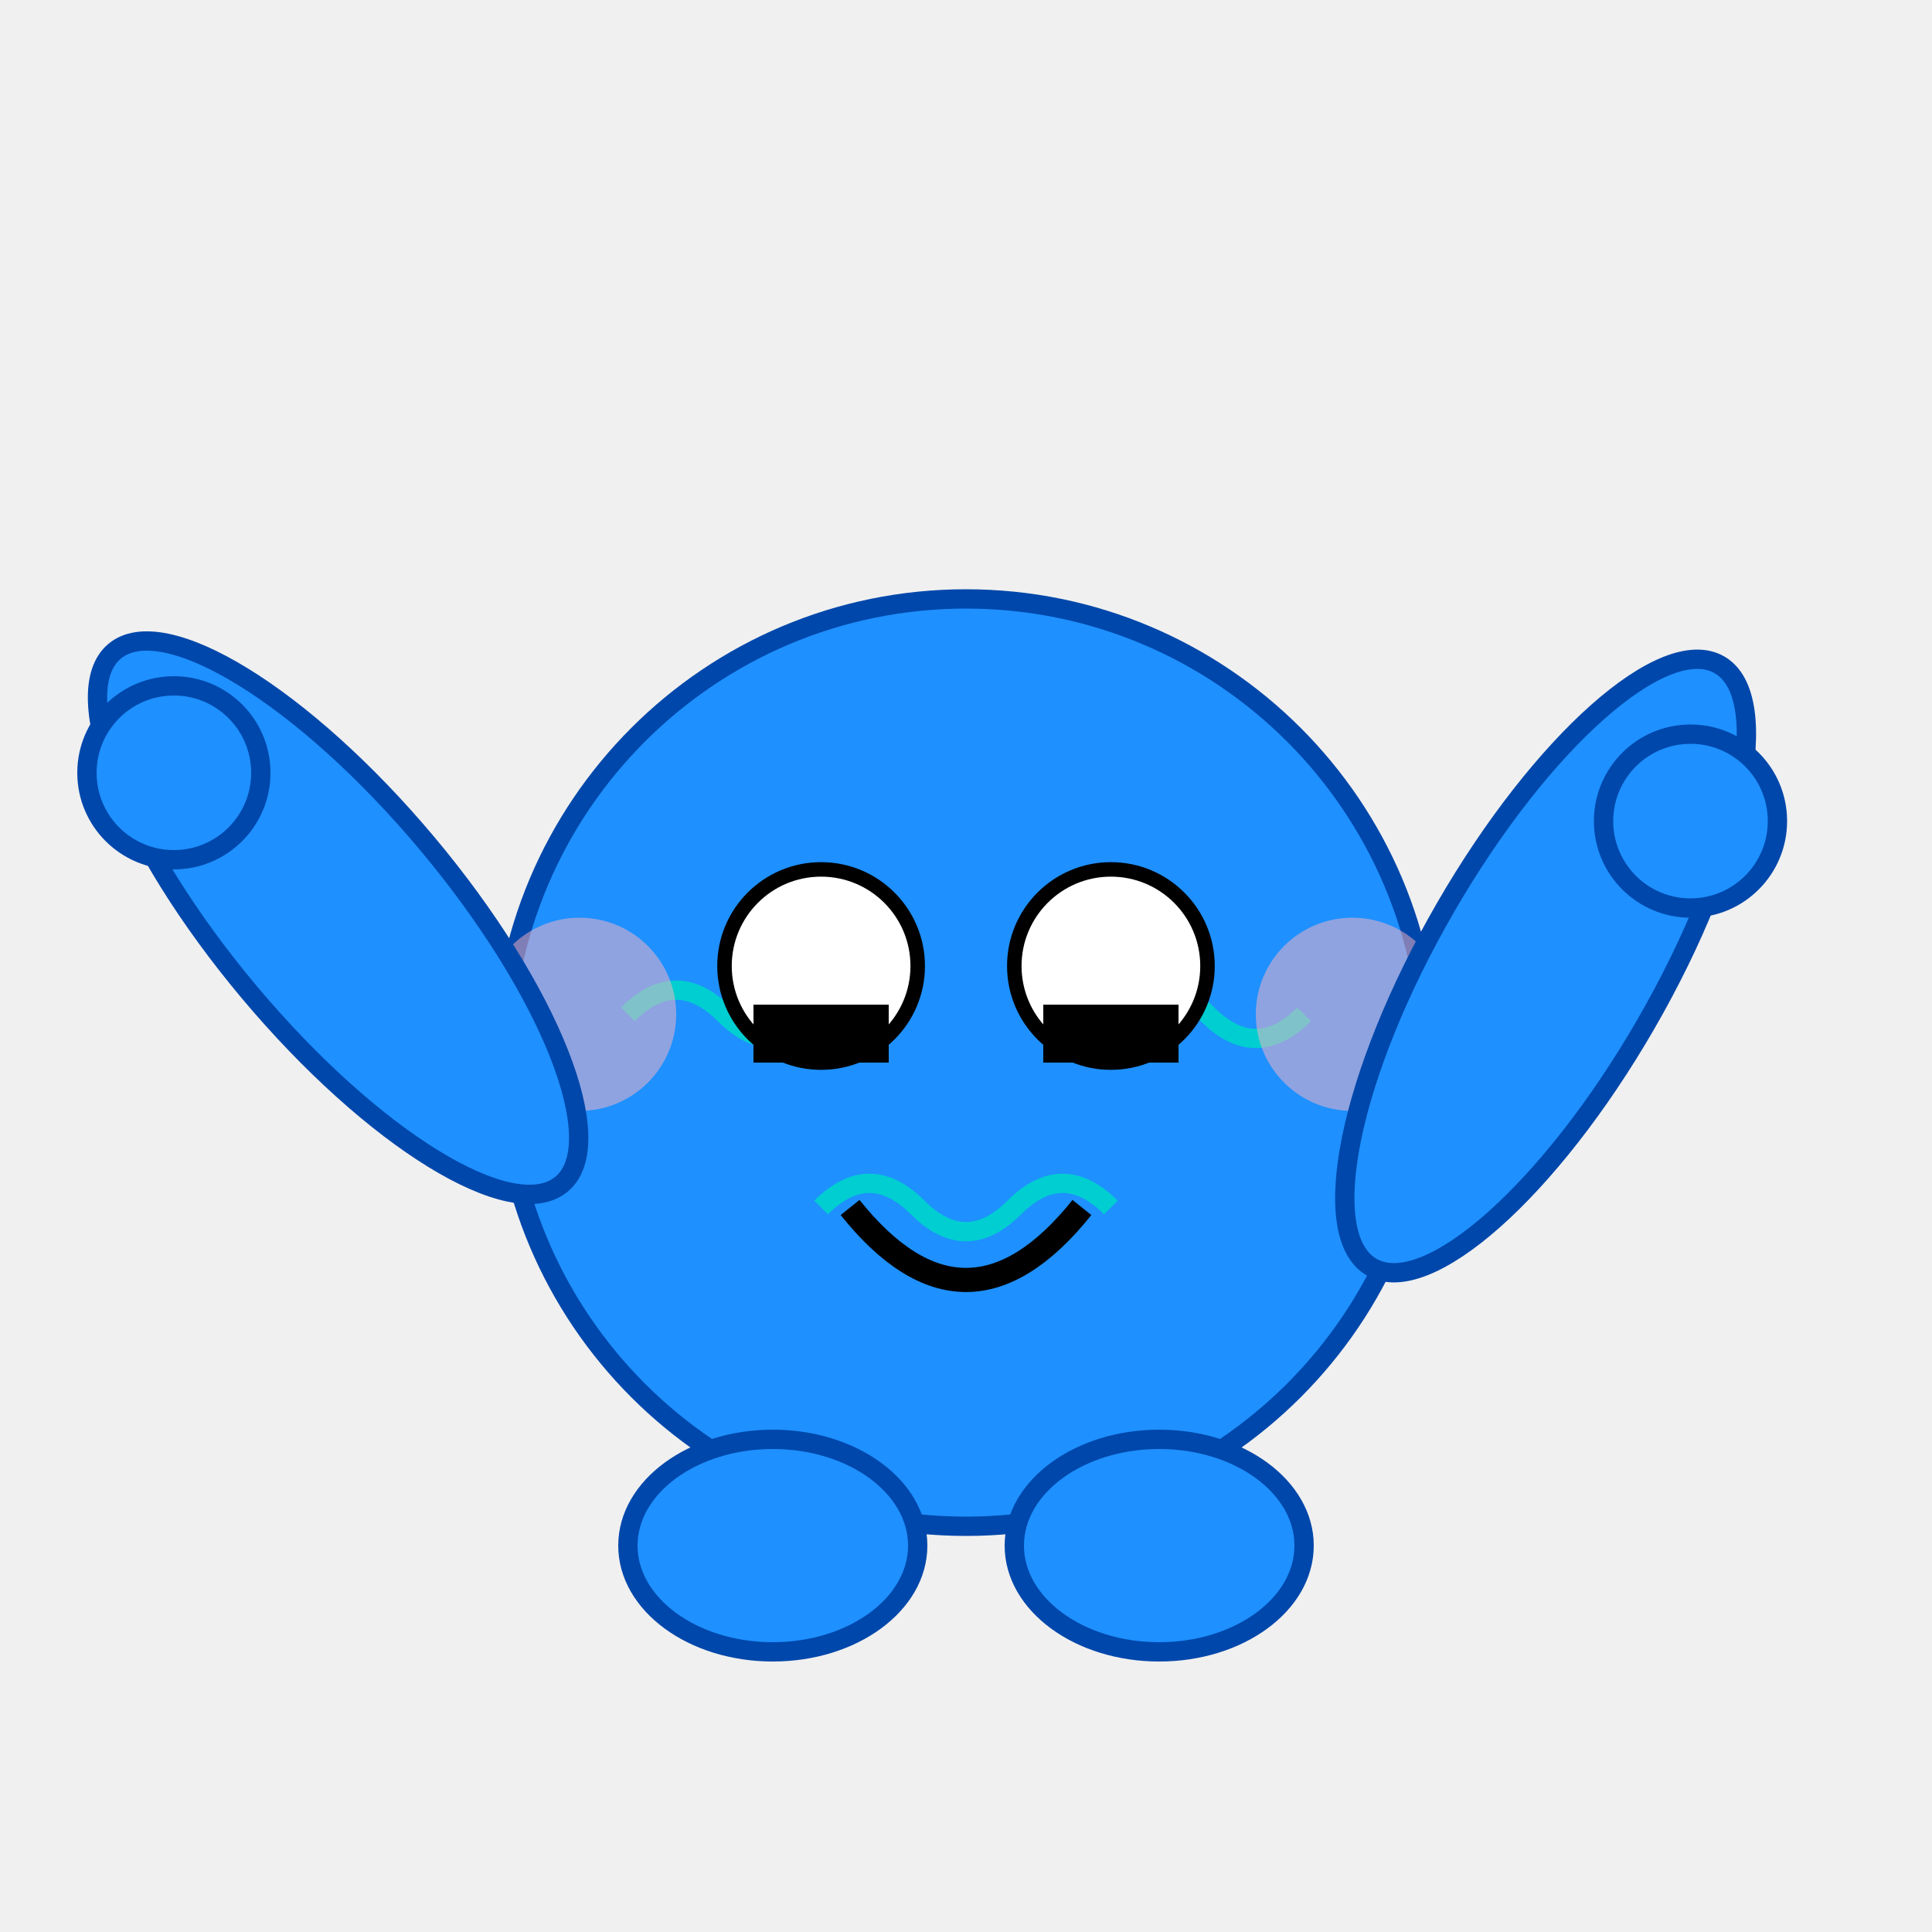
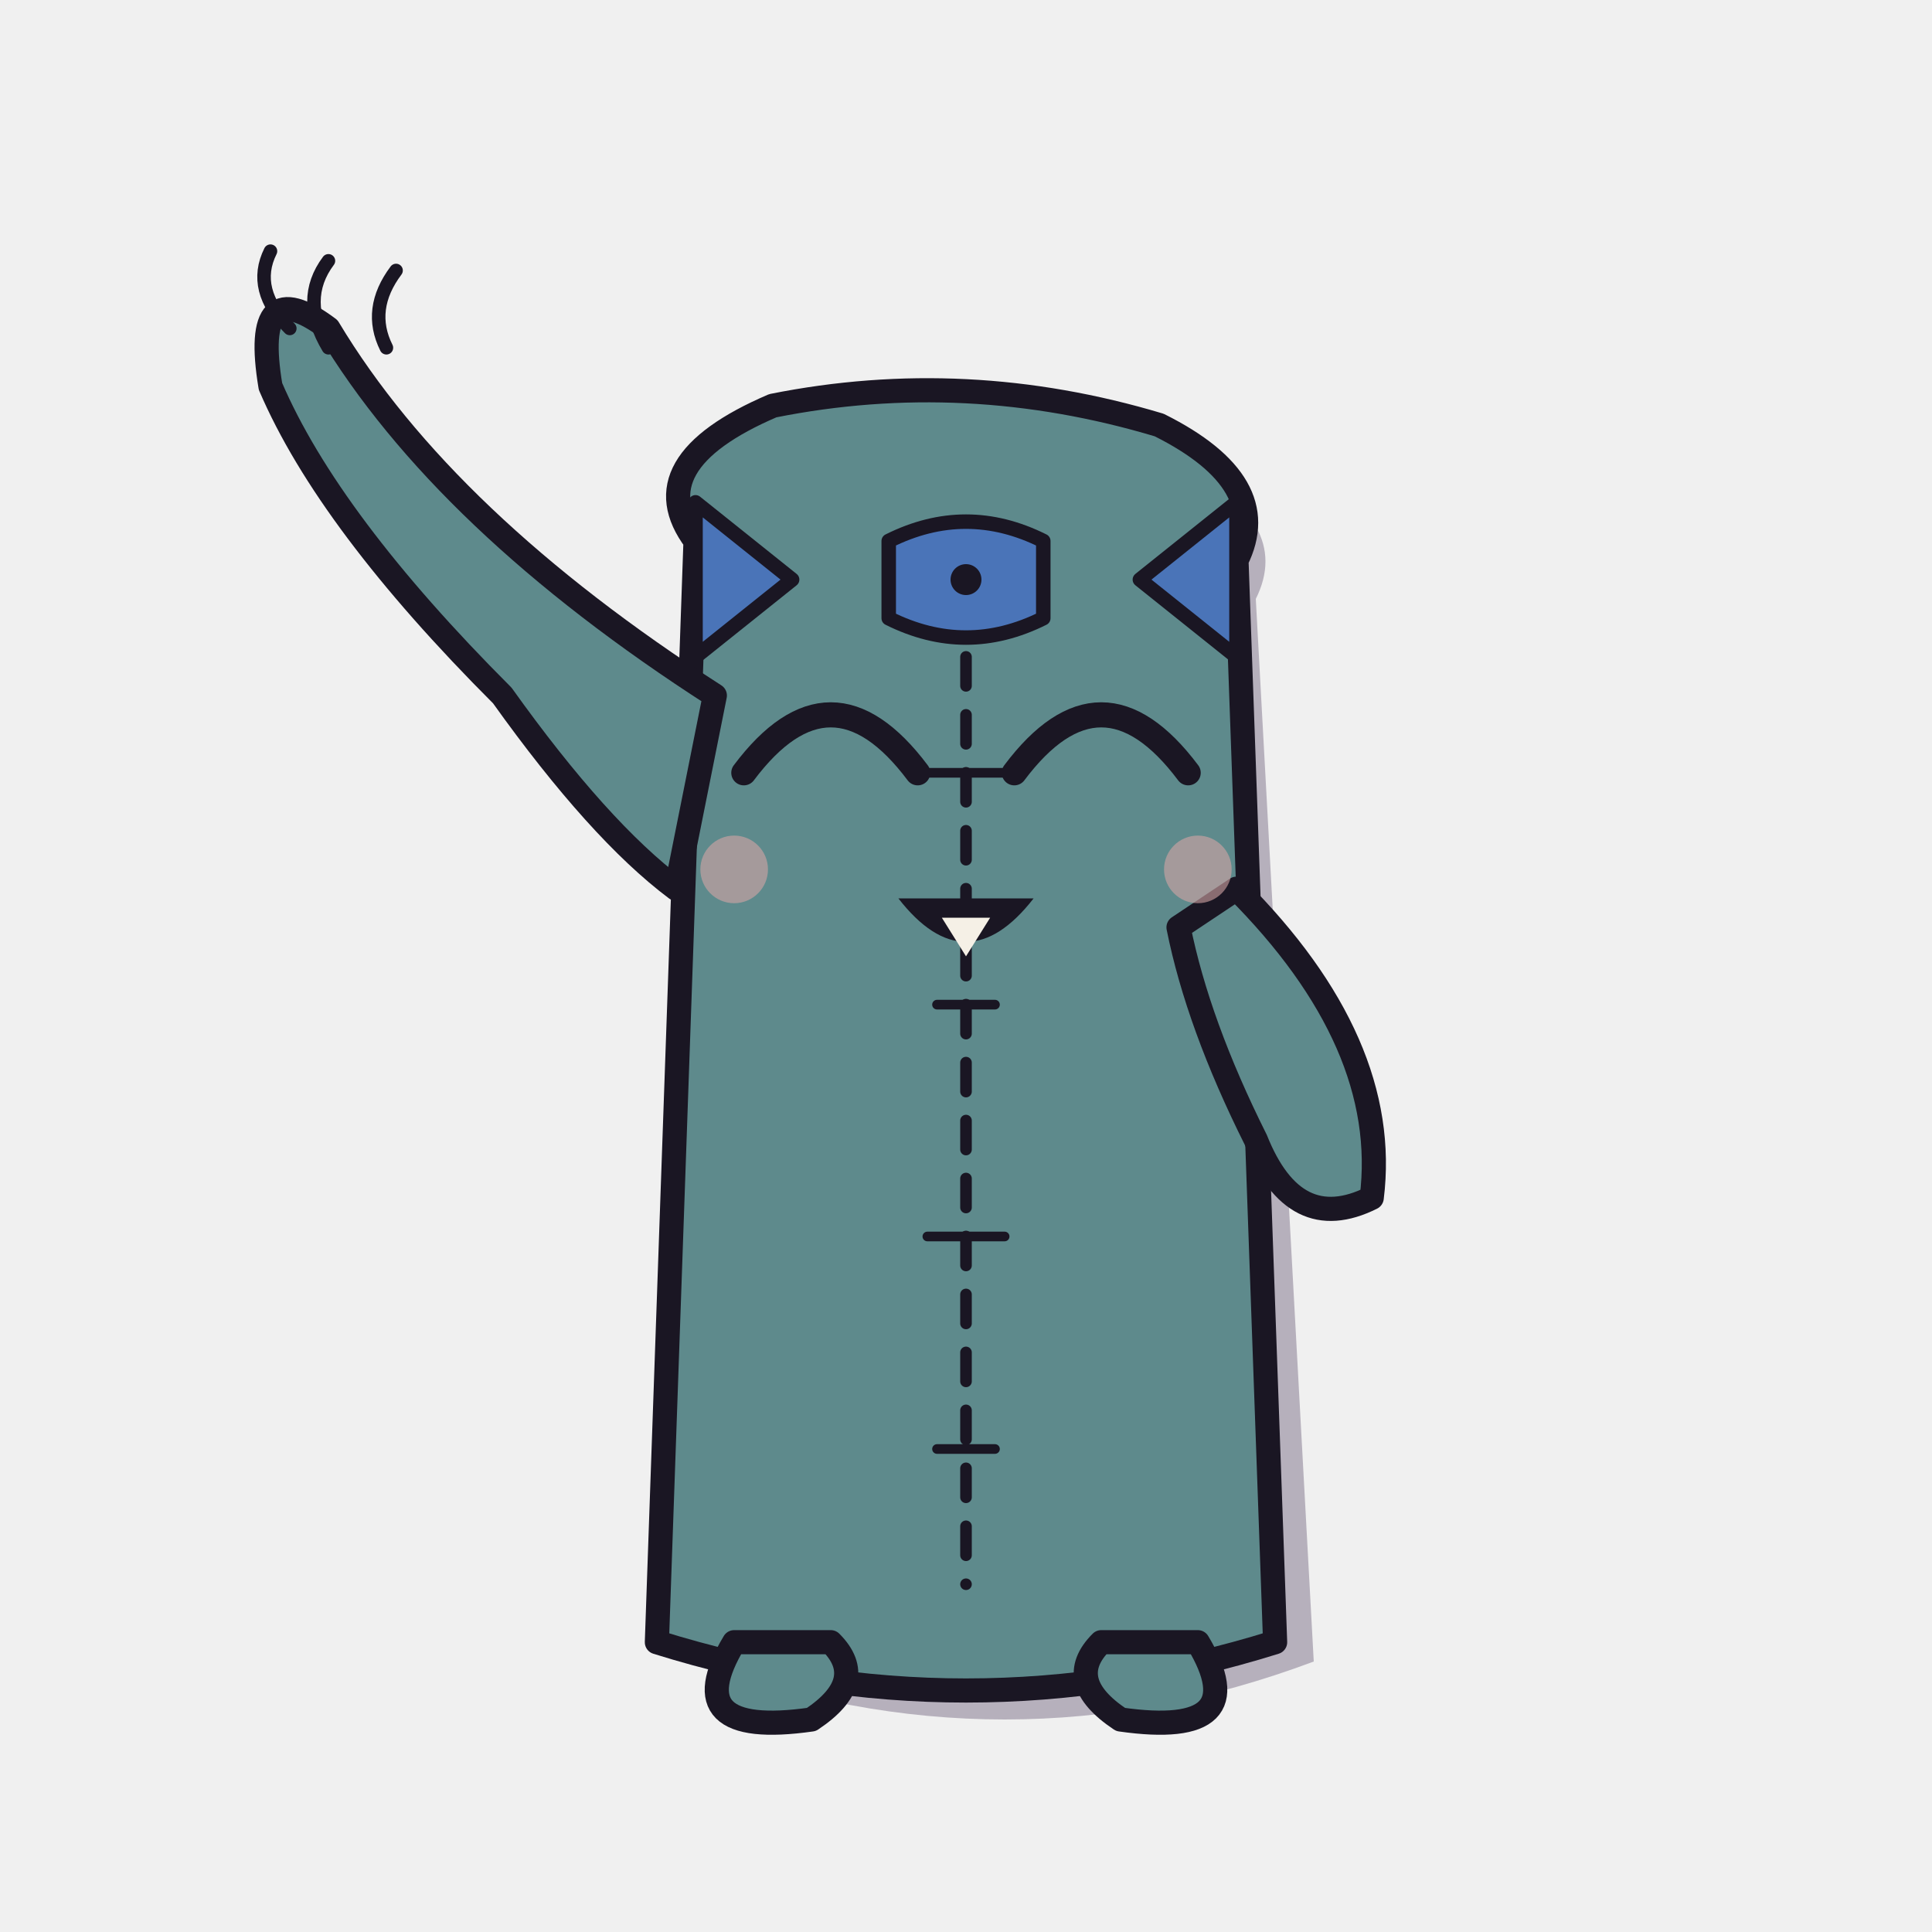
- <svg xmlns="http://www.w3.org/2000/svg" viewBox="0 0 200 200" role="img" aria-label="Happy Wave">
+ <svg xmlns="http://www.w3.org/2000/svg" viewBox="0 0 200 200" role="img" aria-label="Wave the friendly sock creature">
  <defs>
-     <style>
-       .wave-body { fill: #1E90FF; stroke: #0047AB; stroke-width: 2; }
-       .wave-eye { fill: #FFFFFF; stroke: #000000; stroke-width: 1.5; }
-       .wave-pupil { fill: #000000; }
-       .wave-mouth { fill: none; stroke: #000000; stroke-width: 2.5; }
-       .wave-ripple { fill: none; stroke: #00CED1; stroke-width: 2; }
-       .wave-cheek { fill: #FFB6C1; opacity: 0.5; }
-     </style>
+     <style>.wave-body { fill:#5E8A8C; stroke:#1A1623; stroke-width:2.5;
+                stroke-linejoin:round; stroke-linecap:round; }
+ .wave-eye { fill:#F5F0E6; stroke:#1A1623; stroke-width:1.5; }
+ .wave-pupil { fill:#1A1623; }
+ .wave-mouth { fill:none; stroke:#1A1623; stroke-width:2;
+                 stroke-linecap:round; stroke-linejoin:round; }
+ .wave-accent { stroke:#1A1623; stroke-width:1.5;
+                  stroke-linecap:round; stroke-linejoin:round; }
+ .ink { stroke:#1A1623; fill:none; stroke-linecap:round;
+         stroke-linejoin:round; }
+ .shadow { fill:#4A3A5C; opacity:0.35; }
+ .sketch { stroke:#1A1623; fill:none; opacity:0.4; stroke-width:1;
+            stroke-linecap:round; }
+ .hi { fill:#F5F0E6; }
+ 
+ .wave-body { fill:#5E8A8C; }
+ .bow { fill:#4A74B8; stroke:#1A1623; stroke-width:1.5;
+         stroke-linejoin:round; }</style>
  </defs>
-   <circle class="wave-body" cx="100" cy="110" r="48" />
-   <path class="wave-ripple" d="M 65 105 Q 70 100 75 105 Q 80 110 85 105" />
-   <path class="wave-ripple" d="M 85 125 Q 90 120 95 125 Q 100 130 105 125 Q 110 120 115 125" />
-   <path class="wave-ripple" d="M 115 105 Q 120 100 125 105 Q 130 110 135 105" />
-   <circle class="wave-eye" cx="85" cy="100" r="10" />
-   <path class="wave-pupil" d="M 78 104 L 92 104 L 92 110 L 78 110 Z" />
-   <circle class="wave-eye" cx="115" cy="100" r="10" />
-   <path class="wave-pupil" d="M 108 104 L 122 104 L 122 110 L 108 110 Z" />
-   <circle class="wave-cheek" cx="60" cy="105" r="10" />
-   <circle class="wave-cheek" cx="140" cy="105" r="10" />
-   <path class="wave-mouth" d="M 88 125 Q 100 140 112 125" />
-   <ellipse class="wave-body" cx="35" cy="95" rx="12" ry="36" transform="rotate(-40 35 95)" />
-   <circle class="wave-body" cx="18" cy="80" r="9" />
-   <ellipse class="wave-body" cx="160" cy="100" rx="12" ry="36" transform="rotate(30 160 100)" />
-   <circle class="wave-body" cx="175" cy="85" r="9" />
-   <ellipse class="wave-body" cx="80" cy="160" rx="15" ry="11" />
-   <ellipse class="wave-body" cx="120" cy="160" rx="15" ry="11" />
+   <path class="shadow" d="M74,60 Q70,50 84,46 Q104,42 122,48 Q134,54 130,62 L136,172 Q104,184 72,172 Z" />
+   <path class="wave-body" d="M72,56 Q66,48 80,42 Q100,38 120,44 Q132,50 128,58 L132,170 Q100,180 68,170 Z" />
+   <path class="ink" stroke-width="1.2" stroke-dasharray="3 3" fill="none" d="M100,62 L100,164" />
+   <g class="ink" stroke-width="1">
+     <path d="M96,80 L104,80" />
+     <path d="M97,104 L103,104" />
+     <path d="M96,128 L104,128" />
+     <path d="M97,150 L103,150" />
+   </g>
+   <path class="wave-body" d="M74,72 Q46,54 34,34 Q26,28 28,40 Q34,54 52,72 Q62,86 70,92 Z" />
+   <path class="ink" stroke-width="1.4" fill="none" d="M30,34 q-4,-4 -2,-8 M34,36 q-3,-5 0,-9 M40,36 q-2,-4 1,-8" />
+   <path class="wave-body" d="M128,92 Q144,108 142,124 Q134,128 130,118 Q124,106 122,96 Z" />
+   <path class="wave-body" d="M76,170 Q70,180 84,178 Q90,174 86,170 Z" />
+   <path class="wave-body" d="M124,170 Q130,180 116,178 Q110,174 114,170 Z" />
+   <path class="bow" d="M82,60 L72,52 L72,68 Z" />
+   <path class="bow" d="M118,60 L128,52 L128,68 Z" />
+   <path class="bow" d="M92,56 Q100,52 108,56 L108,64 Q100,68 92,64 Z" />
+   <circle cx="100" cy="60" r="1.6" fill="#1A1623" />
+   <path d="M77,80 Q86,68 95,80" stroke="#1A1623" stroke-width="2.6" fill="none" stroke-linecap="round" />
+   <path d="M105,80 Q114,68 123,80" stroke="#1A1623" stroke-width="2.6" fill="none" stroke-linecap="round" />
+   <path d="M93.0,93 Q100,102 107.0,93 Z" fill="#1A1623" />
+   <path d="M97.5,95 L100,99 L102.5,95 Z" fill="#F5F0E6" />
+   <circle cx="76" cy="90" r="3.5" fill="#D4A5A5" opacity="0.6" />
+   <circle cx="124" cy="90" r="3.5" fill="#D4A5A5" opacity="0.6" />
</svg>
